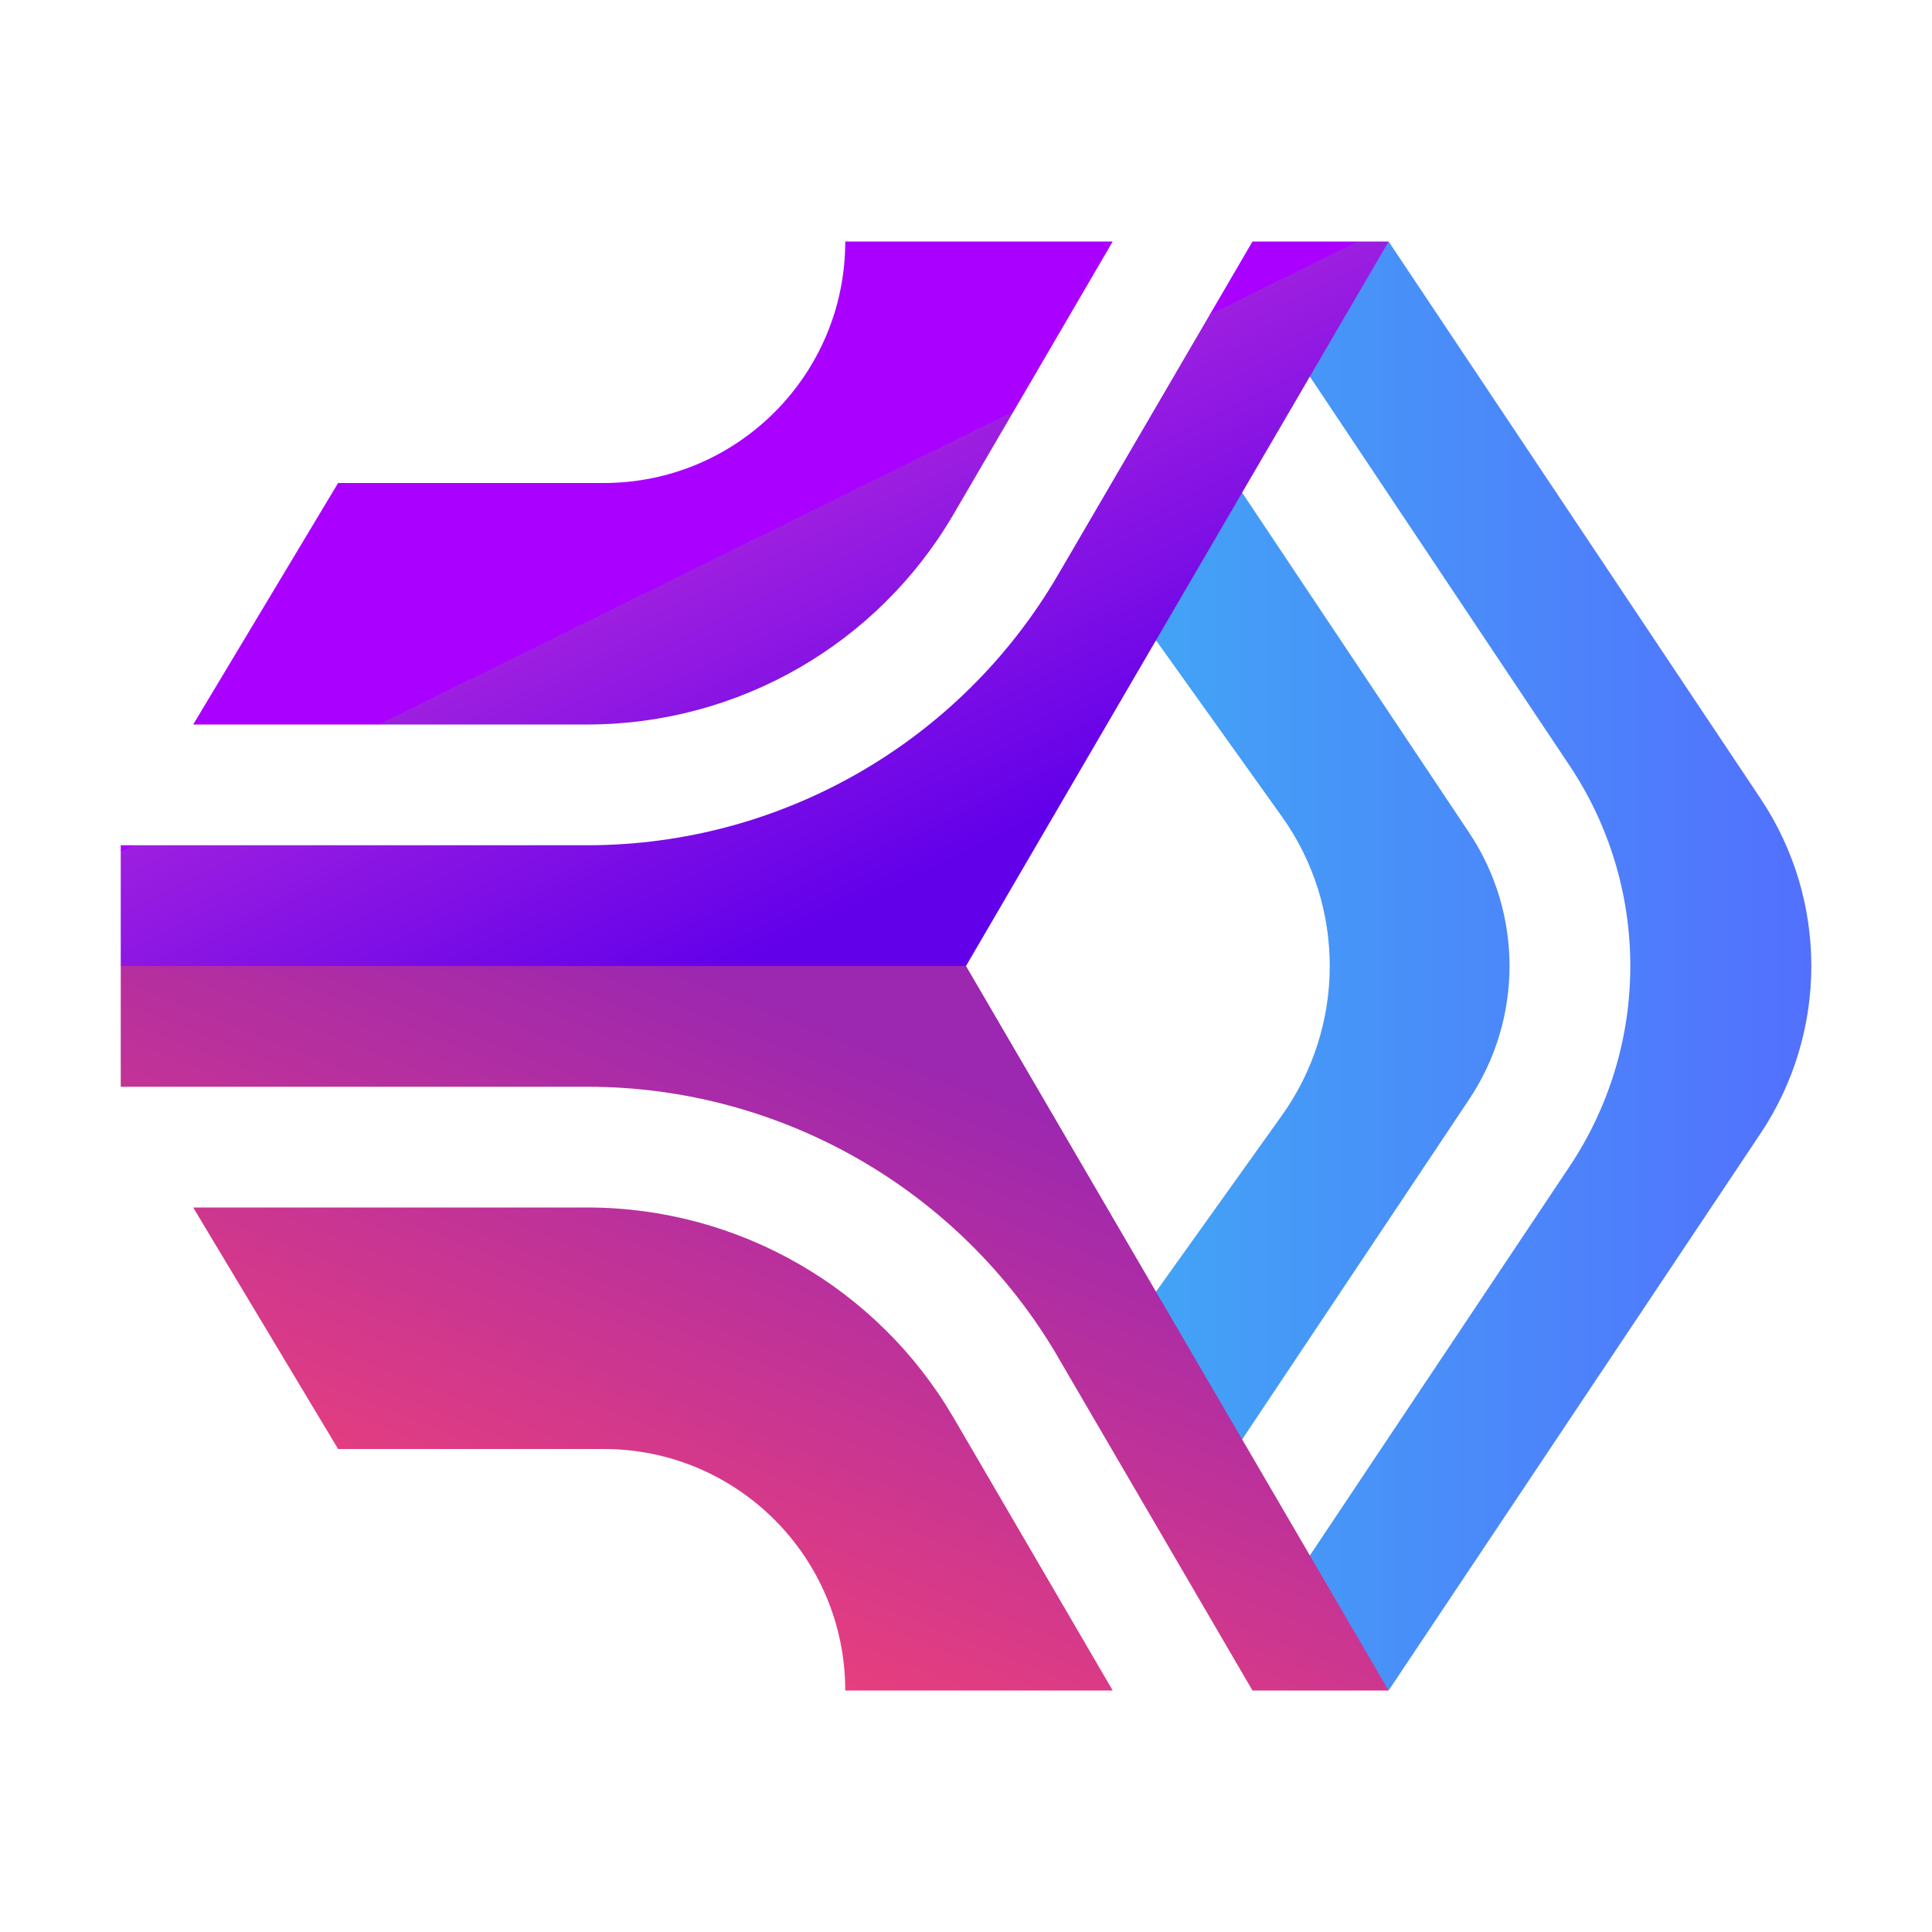
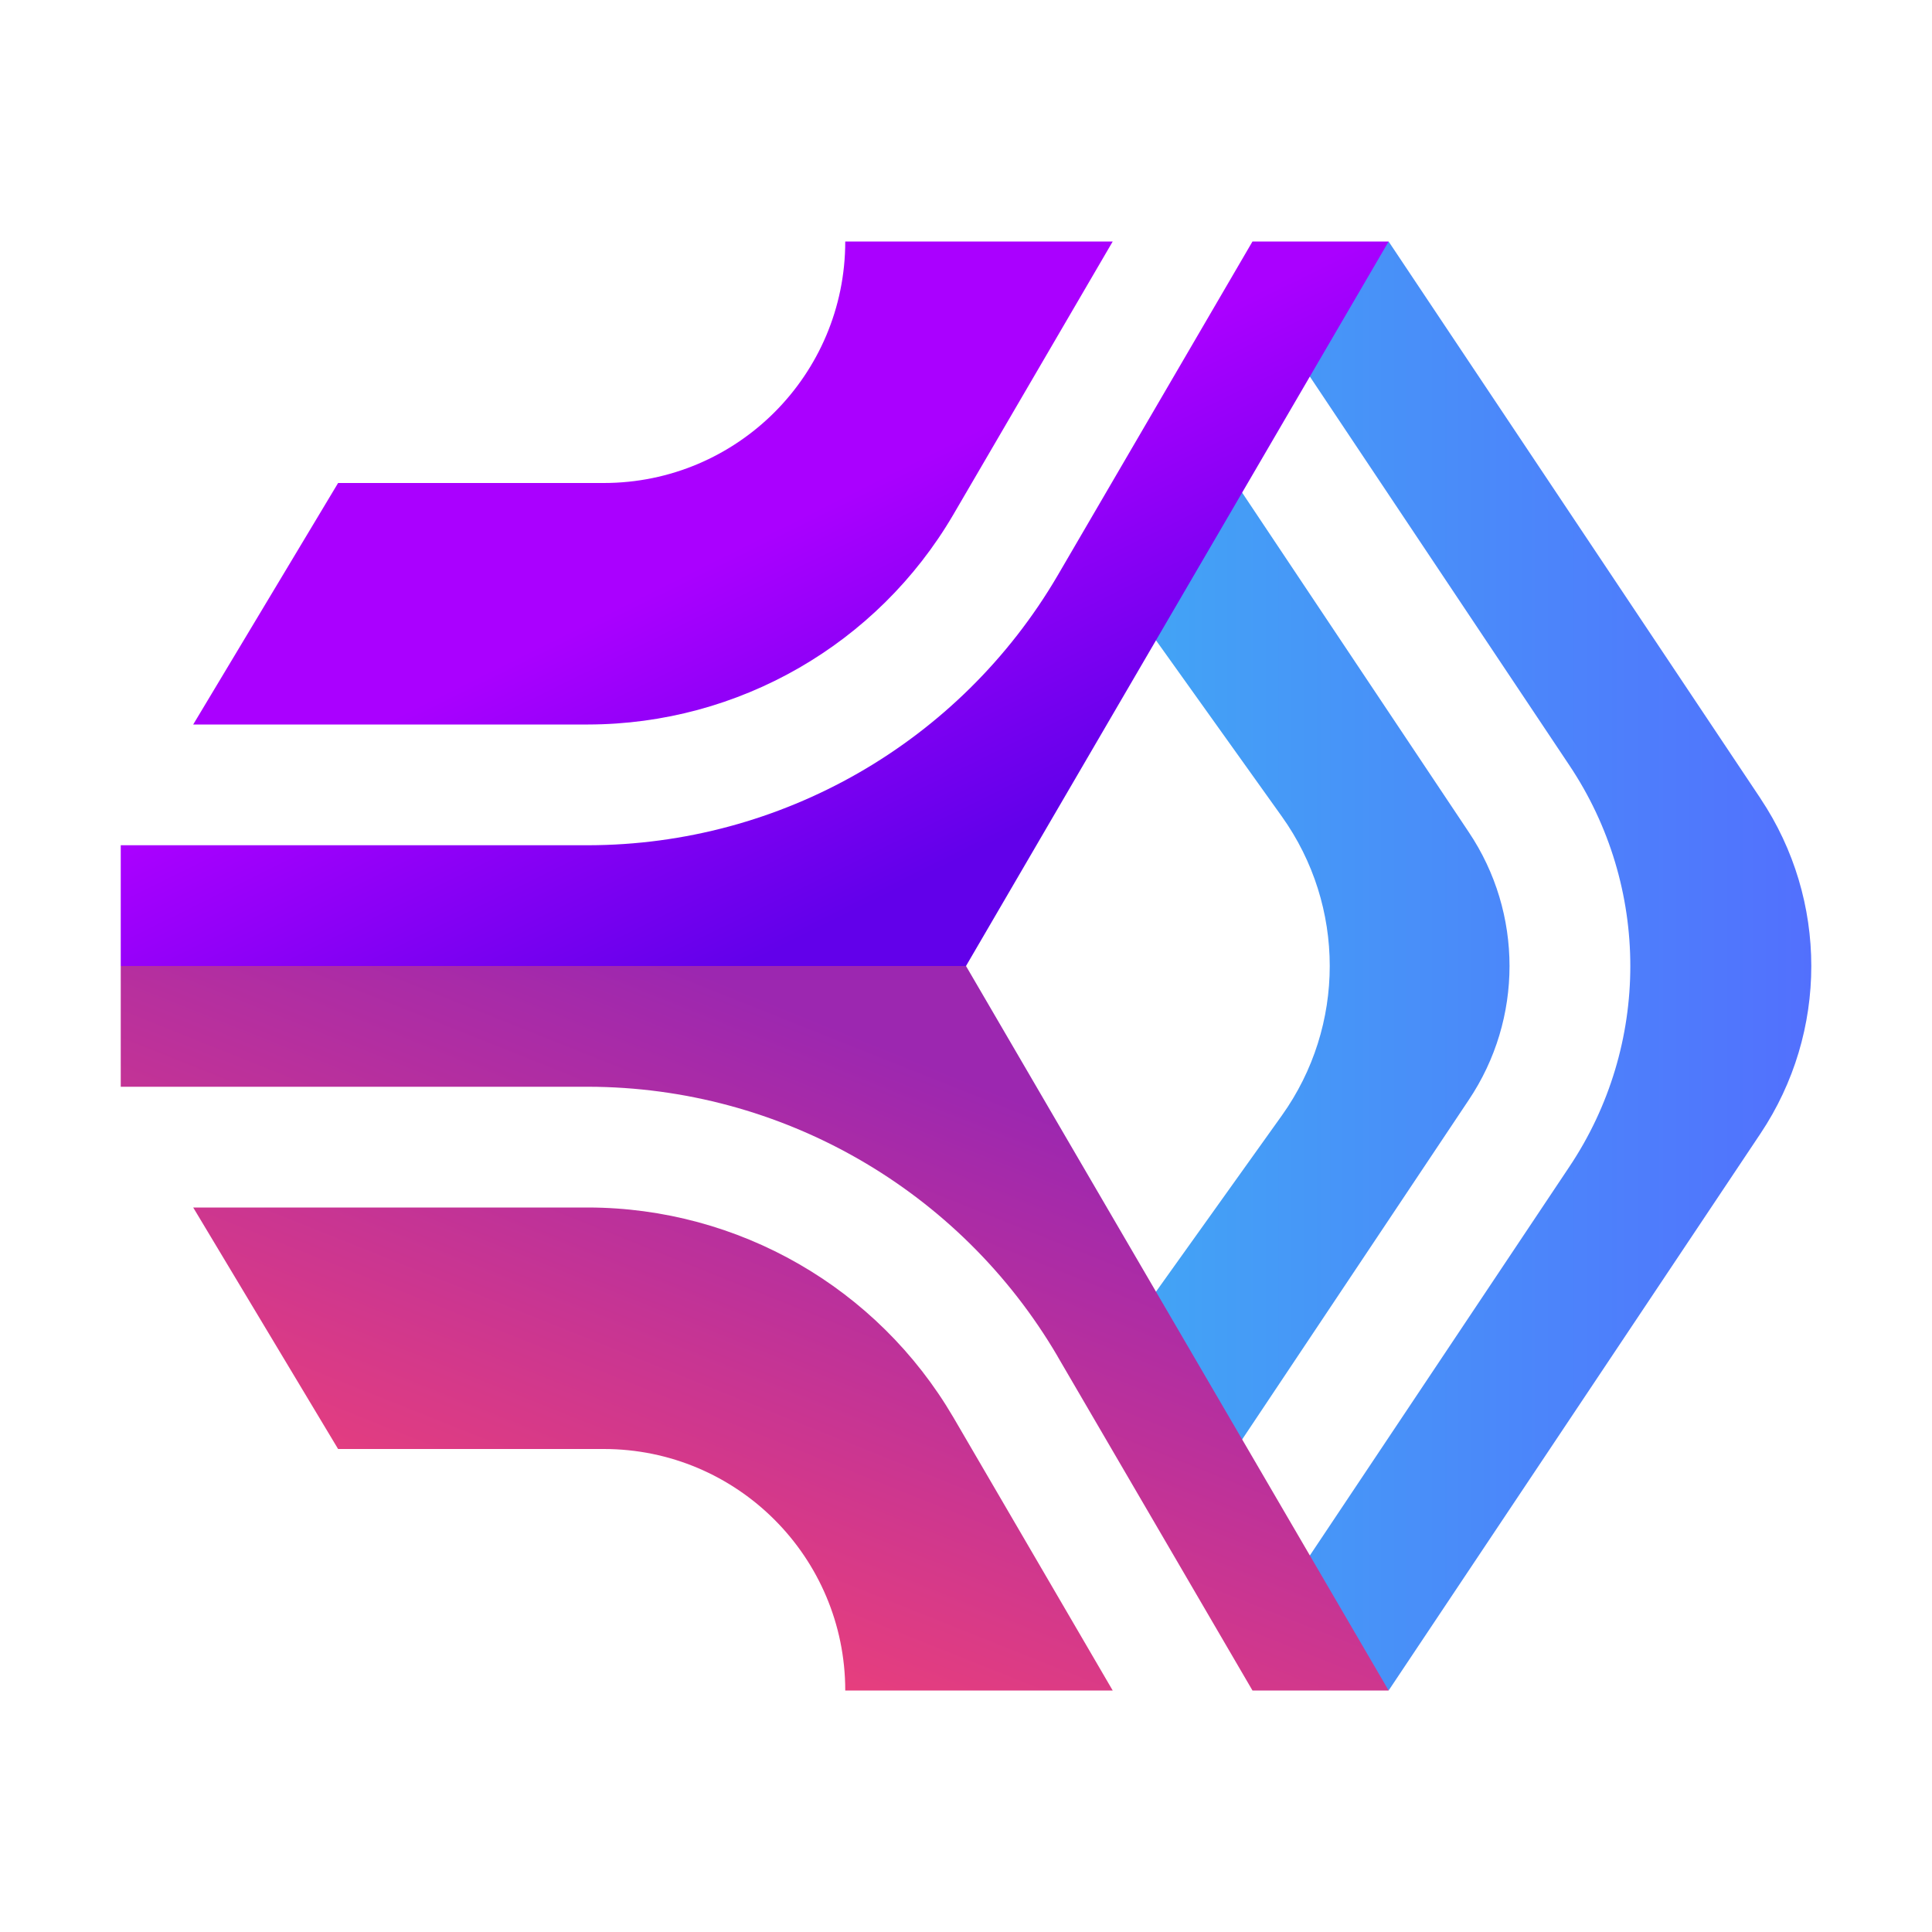
<svg xmlns="http://www.w3.org/2000/svg" viewBox="0 0 32 32">
  <defs>
-     <linearGradient id="a" x1="30.625" y1="16" x2="18.735" y2="16" gradientUnits="userSpaceOnUse">
+     <linearGradient id="a" x1="30.625" y1="16" x2="18.735" y2="16" gradientTransform="matrix(1, 0, 0, -1, 0, 32)" gradientUnits="userSpaceOnUse">
      <stop offset="0" stop-color="#536dfe" />
      <stop offset="1" stop-color="#42a5f5" />
    </linearGradient>
-     <linearGradient id="b" x1="14.849" y1="14.762" x2="12.074" y2="9.137" gradientUnits="userSpaceOnUse">
+     <linearGradient id="b" x1="14.849" y1="17.238" x2="12.074" y2="22.863" gradientTransform="matrix(1, 0, 0, -1, 0, 32)" gradientUnits="userSpaceOnUse">
      <stop offset="0" stop-color="#6200ea" />
-       <stop offset="1" stop-color="#9d1fe0" />
      <stop offset="1" stop-color="#a0f" />
    </linearGradient>
-     <linearGradient id="c" x1="14.412" y1="17.22" x2="10.362" y2="27.345" gradientUnits="userSpaceOnUse">
+     <linearGradient id="c" x1="14.412" y1="14.78" x2="10.362" y2="4.655" gradientTransform="matrix(1, 0, 0, -1, 0, 32)" gradientUnits="userSpaceOnUse">
      <stop offset="0" stop-color="#9c27b0" />
      <stop offset="1" stop-color="#ec407a" />
    </linearGradient>
  </defs>
-   <path d="M21.231,18.477a4.262,4.262,0,0,0,0-4.954L18,9l1.88-1.88,4.447,6.662a3.981,3.981,0,0,1,0,4.437l-4.447,6.662L18,23Zm7.929-5.251L23,4,21.322,5.678l4.669,6.994a5.979,5.979,0,0,1,0,6.657l-4.669,6.994L23,28l6.16-9.226A4.995,4.995,0,0,0,29.16,13.226Z" style="fill:url(#a)" />
-   <path d="M3.2,12,5.6,8H10a4,4,0,0,0,4-4h4.43L15.788,8.527A7.021,7.021,0,0,1,9.742,12Zm17.545-8L17.516,9.535A9.028,9.028,0,0,1,9.742,14H2v2H16L23,4Z" style="fill:url(#b)" />
+   <path d="M21.231,18.477a4.262,4.262,0,0,0,0-4.954L18,9l1.88-1.88,4.447,6.662a3.981,3.981,0,0,1,0,4.437l-4.447,6.662L18,23Zm7.929-5.251L23,4,21.322,5.678l4.669,6.994a5.979,5.979,0,0,1,0,6.657l-4.669,6.994L23,28l6.16-9.226a4.995,4.995,0,0,0,0-5.547Z" style="fill:url(#a)" />
+   <path d="M3.2,12,5.6,8H10a4,4,0,0,0,4-4h4.43L15.788,8.527A7.021,7.021,0,0,1,9.742,12ZM20.745,4,17.516,9.535A9.028,9.028,0,0,1,9.742,14H2v2H16L23,4Z" style="fill:url(#b)" />
  <path d="M18.43,28H14a4,4,0,0,0-4-4H5.6L3.2,20H9.742a7.024,7.024,0,0,1,6.047,3.473Zm-.914-5.535L20.745,28H23L16,16H2v2H9.742A9.031,9.031,0,0,1,17.517,22.465Z" style="fill:url(#c)" />
</svg>
